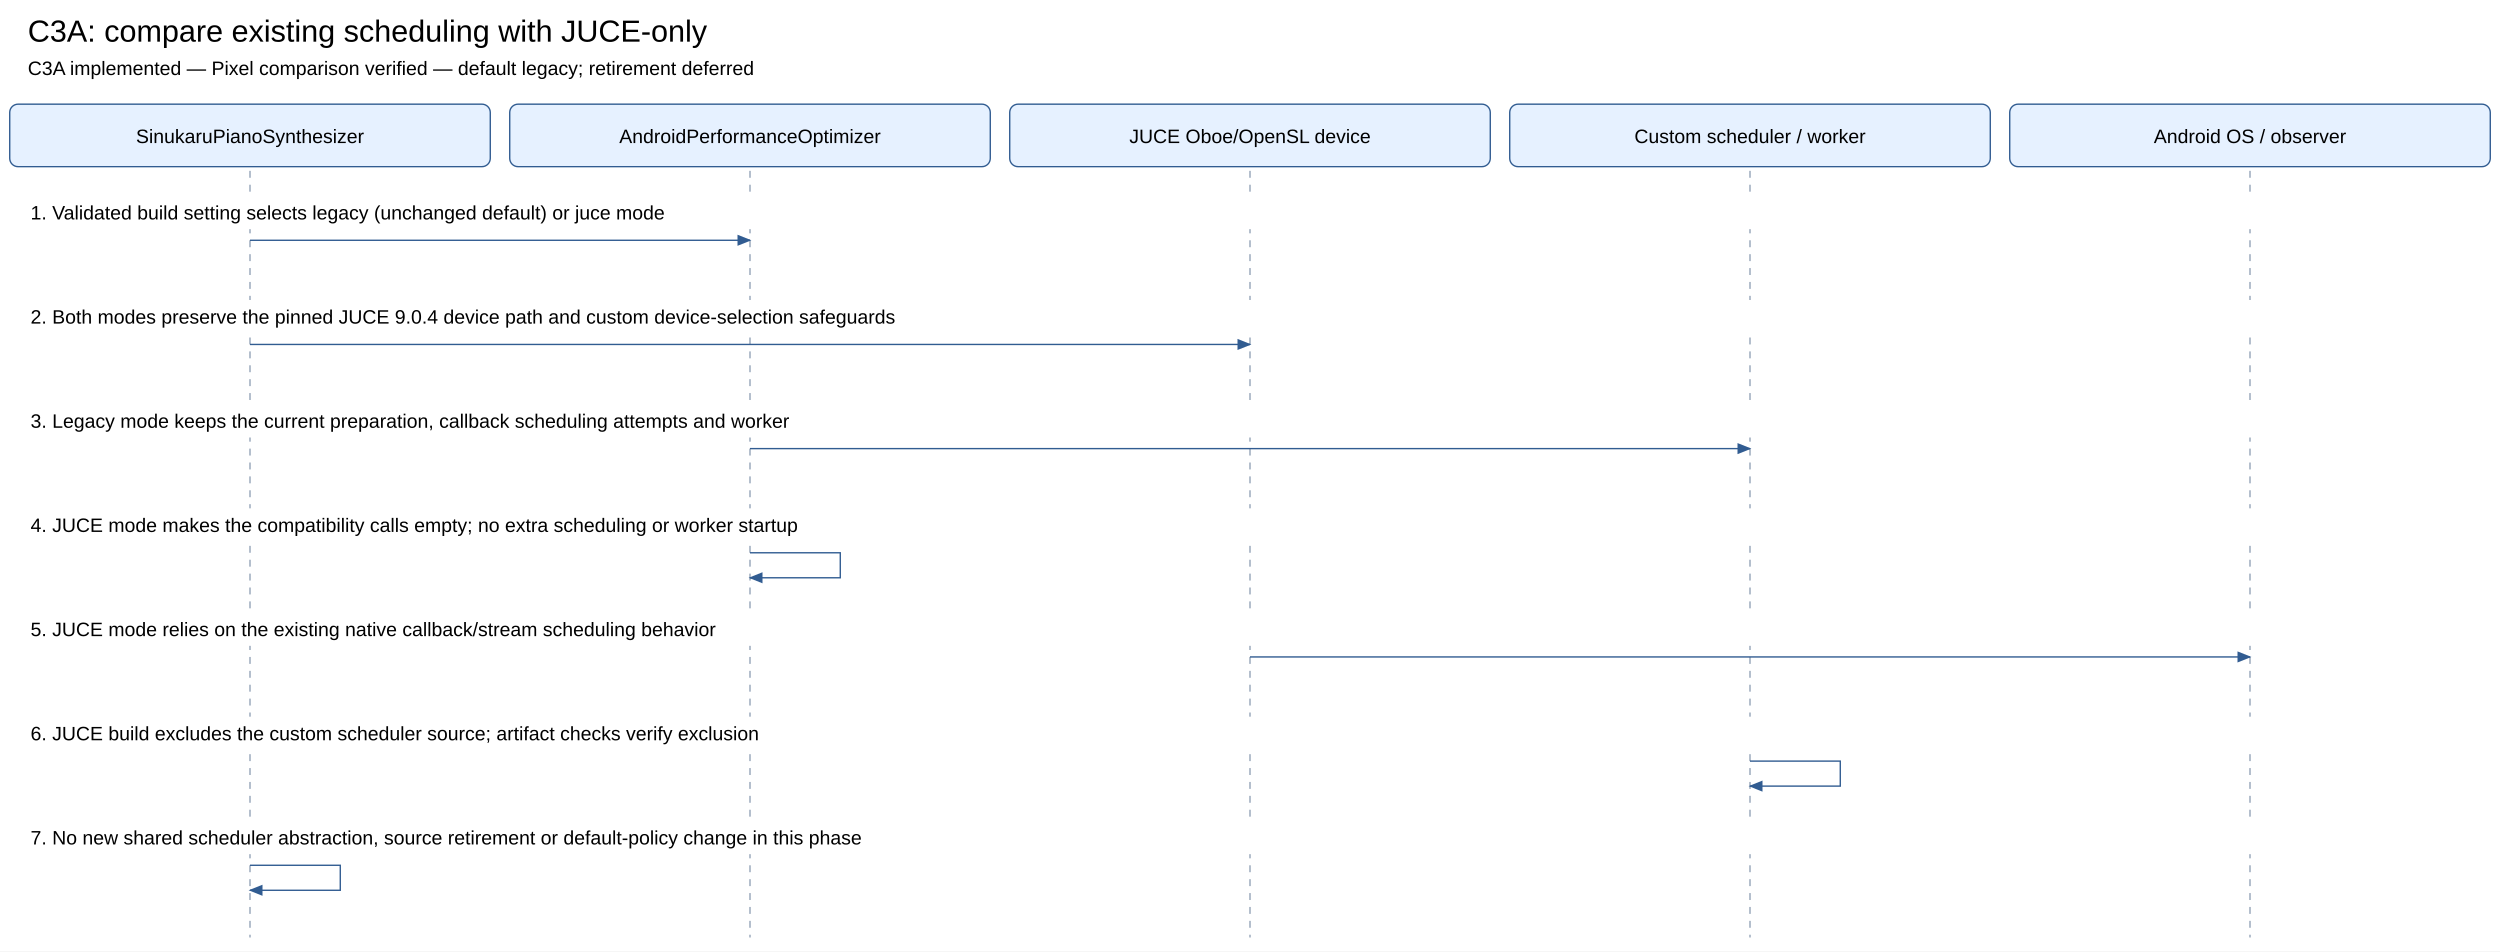
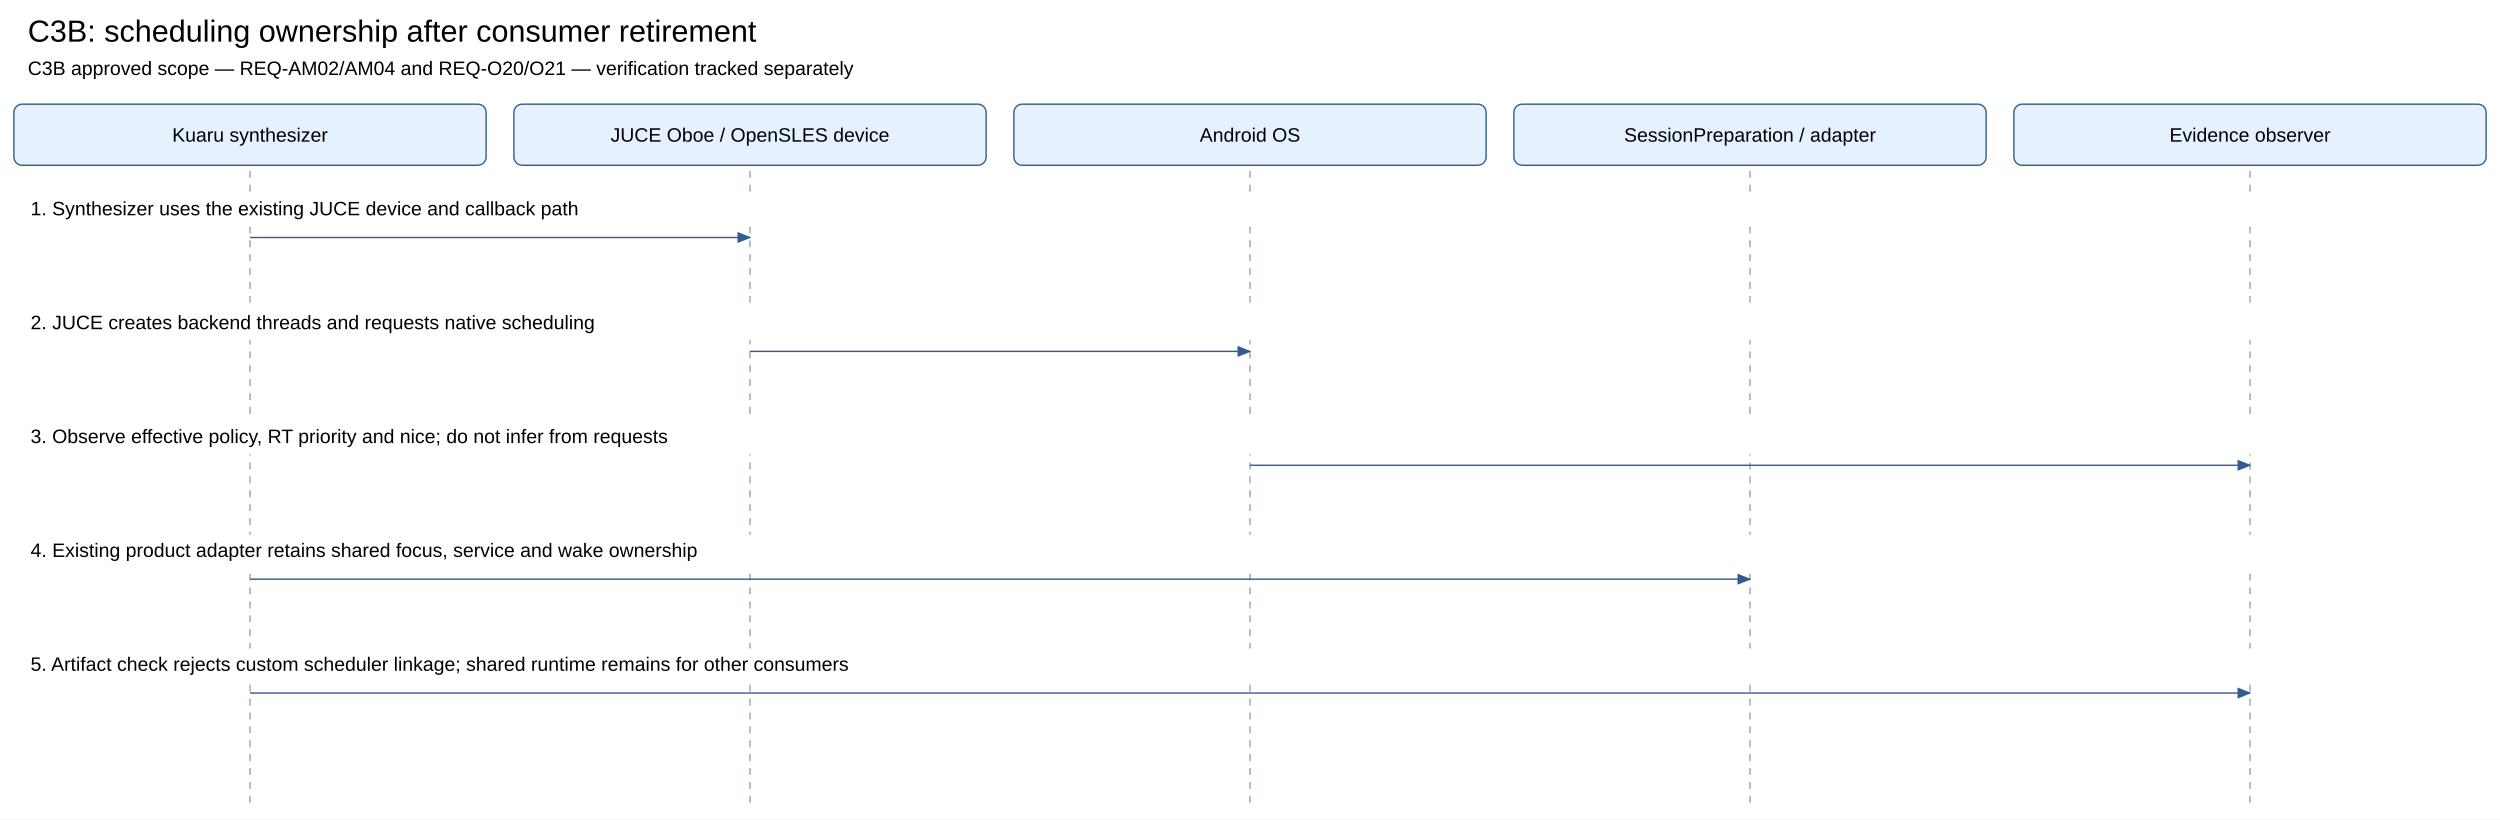
- <svg xmlns="http://www.w3.org/2000/svg" width="1800" height="685" viewBox="0 0 1800 685">
+ <svg xmlns="http://www.w3.org/2000/svg" width="1800" height="590" viewBox="0 0 1800 590">
  <defs>
    <marker id="arrow" markerWidth="10" markerHeight="8" refX="9" refY="4" orient="auto">
      <path d="M0 0L10 4L0 8Z" fill="#315c91" />
    </marker>
  </defs>
  <rect width="100%" height="100%" fill="white" />
-   <text x="20" y="30" font-family="Arial" font-size="22">C3A: compare existing scheduling with JUCE-only</text>
-   <text x="20" y="54" font-family="Arial" font-size="14">C3A implemented — Pixel comparison verified — default legacy; retirement deferred</text>
-   <rect x="7" y="75" width="346" height="45" rx="6" fill="#e6f1ff" stroke="#315c91" />
-   <text x="180" y="103" text-anchor="middle" font-family="Arial" font-size="14">SinukaruPianoSynthesizer</text>
-   <path d="M180 123V675" stroke="#94a3b8" stroke-dasharray="5 5" />
-   <rect x="367" y="75" width="346" height="45" rx="6" fill="#e6f1ff" stroke="#315c91" />
-   <text x="540" y="103" text-anchor="middle" font-family="Arial" font-size="14">AndroidPerformanceOptimizer</text>
-   <path d="M540 123V675" stroke="#94a3b8" stroke-dasharray="5 5" />
-   <rect x="727" y="75" width="346" height="45" rx="6" fill="#e6f1ff" stroke="#315c91" />
-   <text x="900" y="103" text-anchor="middle" font-family="Arial" font-size="14">JUCE Oboe/OpenSL device</text>
-   <path d="M900 123V675" stroke="#94a3b8" stroke-dasharray="5 5" />
-   <rect x="1087" y="75" width="346" height="45" rx="6" fill="#e6f1ff" stroke="#315c91" />
-   <text x="1260" y="103" text-anchor="middle" font-family="Arial" font-size="14">Custom scheduler / worker</text>
-   <path d="M1260 123V675" stroke="#94a3b8" stroke-dasharray="5 5" />
-   <rect x="1447" y="75" width="346" height="45" rx="6" fill="#e6f1ff" stroke="#315c91" />
-   <text x="1620" y="103" text-anchor="middle" font-family="Arial" font-size="14">Android OS / observer</text>
-   <path d="M1620 123V675" stroke="#94a3b8" stroke-dasharray="5 5" />
-   <rect x="15" y="141" width="1770" height="24" fill="white" />
-   <text x="22" y="158" font-family="Arial" font-size="14">1. Validated build setting selects legacy (unchanged default) or juce mode</text>
-   <path d="M180 173 H540" stroke="#315c91" fill="none" marker-end="url(#arrow)" />
-   <rect x="15" y="216" width="1770" height="24" fill="white" />
-   <text x="22" y="233" font-family="Arial" font-size="14">2. Both modes preserve the pinned JUCE 9.0.4 device path and custom device-selection safeguards</text>
-   <path d="M180 248 H900" stroke="#315c91" fill="none" marker-end="url(#arrow)" />
-   <rect x="15" y="291" width="1770" height="24" fill="white" />
-   <text x="22" y="308" font-family="Arial" font-size="14">3. Legacy mode keeps the current preparation, callback scheduling attempts and worker</text>
-   <path d="M540 323 H1260" stroke="#315c91" fill="none" marker-end="url(#arrow)" />
-   <rect x="15" y="366" width="1770" height="24" fill="white" />
-   <text x="22" y="383" font-family="Arial" font-size="14">4. JUCE mode makes the compatibility calls empty; no extra scheduling or worker startup</text>
-   <path d="M540 398 h65 v18 h-65" stroke="#315c91" fill="none" marker-end="url(#arrow)" />
-   <rect x="15" y="441" width="1770" height="24" fill="white" />
-   <text x="22" y="458" font-family="Arial" font-size="14">5. JUCE mode relies on the existing native callback/stream scheduling behavior</text>
-   <path d="M900 473 H1620" stroke="#315c91" fill="none" marker-end="url(#arrow)" />
-   <rect x="15" y="516" width="1770" height="24" fill="white" />
-   <text x="22" y="533" font-family="Arial" font-size="14">6. JUCE build excludes the custom scheduler source; artifact checks verify exclusion</text>
-   <path d="M1260 548 h65 v18 h-65" stroke="#315c91" fill="none" marker-end="url(#arrow)" />
-   <rect x="15" y="591" width="1770" height="24" fill="white" />
-   <text x="22" y="608" font-family="Arial" font-size="14">7. No new shared scheduler abstraction, source retirement or default-policy change in this phase</text>
-   <path d="M180 623 h65 v18 h-65" stroke="#315c91" fill="none" marker-end="url(#arrow)" />
+   <text x="20" y="30" font-family="Arial" font-size="22">C3B: scheduling ownership after consumer retirement</text>
+   <text x="20" y="54" font-family="Arial" font-size="14">C3B approved scope — REQ-AM02/AM04 and REQ-O20/O21 — verification tracked separately</text>
+   <rect x="10" y="75" width="340" height="44" rx="6" fill="#e6f1ff" stroke="#315c91" />
+   <text x="180" y="102" text-anchor="middle" font-family="Arial" font-size="14">Kuaru synthesizer</text>
+   <path d="M180 123V580" stroke="#94a3b8" stroke-dasharray="5 5" />
+   <rect x="370" y="75" width="340" height="44" rx="6" fill="#e6f1ff" stroke="#315c91" />
+   <text x="540" y="102" text-anchor="middle" font-family="Arial" font-size="14">JUCE Oboe / OpenSLES device</text>
+   <path d="M540 123V580" stroke="#94a3b8" stroke-dasharray="5 5" />
+   <rect x="730" y="75" width="340" height="44" rx="6" fill="#e6f1ff" stroke="#315c91" />
+   <text x="900" y="102" text-anchor="middle" font-family="Arial" font-size="14">Android OS</text>
+   <path d="M900 123V580" stroke="#94a3b8" stroke-dasharray="5 5" />
+   <rect x="1090" y="75" width="340" height="44" rx="6" fill="#e6f1ff" stroke="#315c91" />
+   <text x="1260" y="102" text-anchor="middle" font-family="Arial" font-size="14">SessionPreparation / adapter</text>
+   <path d="M1260 123V580" stroke="#94a3b8" stroke-dasharray="5 5" />
+   <rect x="1450" y="75" width="340" height="44" rx="6" fill="#e6f1ff" stroke="#315c91" />
+   <text x="1620" y="102" text-anchor="middle" font-family="Arial" font-size="14">Evidence observer</text>
+   <path d="M1620 123V580" stroke="#94a3b8" stroke-dasharray="5 5" />
+   <rect x="15" y="139" width="1770" height="24" fill="white" />
+   <text x="22" y="155" font-family="Arial" font-size="14">1. Synthesizer uses the existing JUCE device and callback path</text>
+   <path d="M180 171 H540" stroke="#315c91" fill="none" marker-end="url(#arrow)" />
+   <rect x="15" y="221" width="1770" height="24" fill="white" />
+   <text x="22" y="237" font-family="Arial" font-size="14">2. JUCE creates backend threads and requests native scheduling</text>
+   <path d="M540 253 H900" stroke="#315c91" fill="none" marker-end="url(#arrow)" />
+   <rect x="15" y="303" width="1770" height="24" fill="white" />
+   <text x="22" y="319" font-family="Arial" font-size="14">3. Observe effective policy, RT priority and nice; do not infer from requests</text>
+   <path d="M900 335 H1620" stroke="#315c91" fill="none" marker-end="url(#arrow)" />
+   <rect x="15" y="385" width="1770" height="24" fill="white" />
+   <text x="22" y="401" font-family="Arial" font-size="14">4. Existing product adapter retains shared focus, service and wake ownership</text>
+   <path d="M180 417 H1260" stroke="#315c91" fill="none" marker-end="url(#arrow)" />
+   <rect x="15" y="467" width="1770" height="24" fill="white" />
+   <text x="22" y="483" font-family="Arial" font-size="14">5. Artifact check rejects custom scheduler linkage; shared runtime remains for other consumers</text>
+   <path d="M180 499 H1620" stroke="#315c91" fill="none" marker-end="url(#arrow)" />
</svg>
